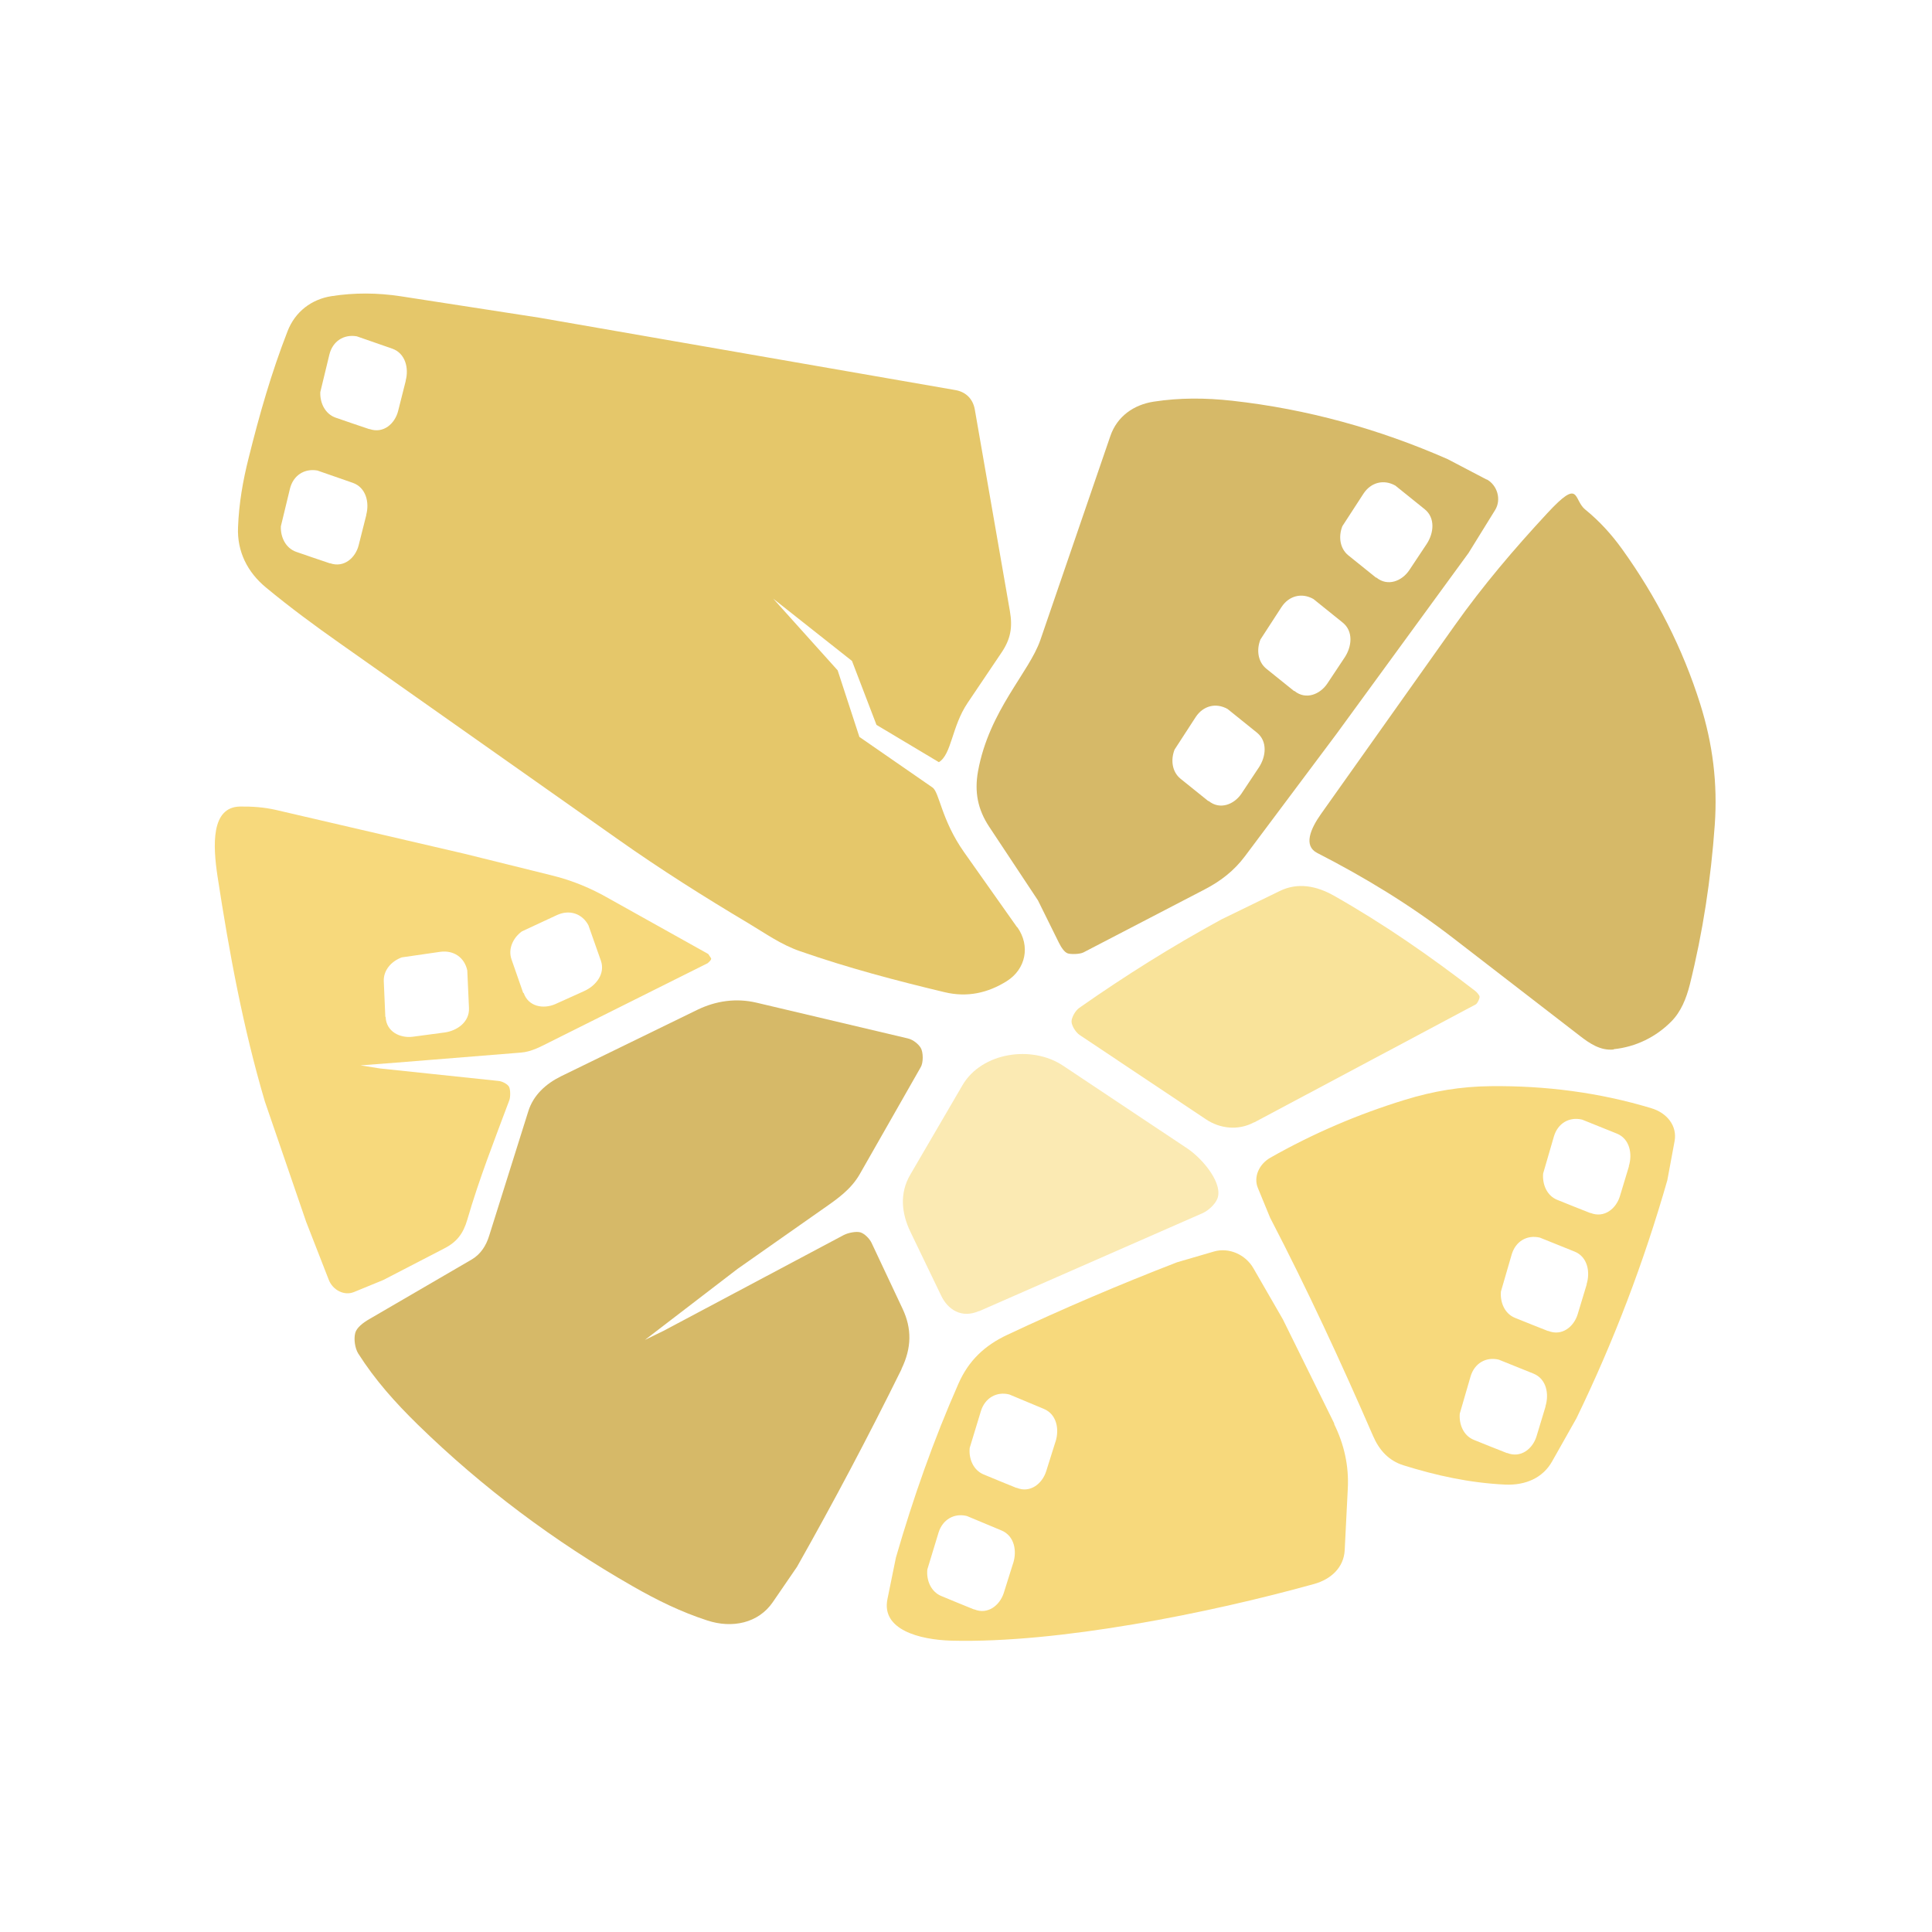
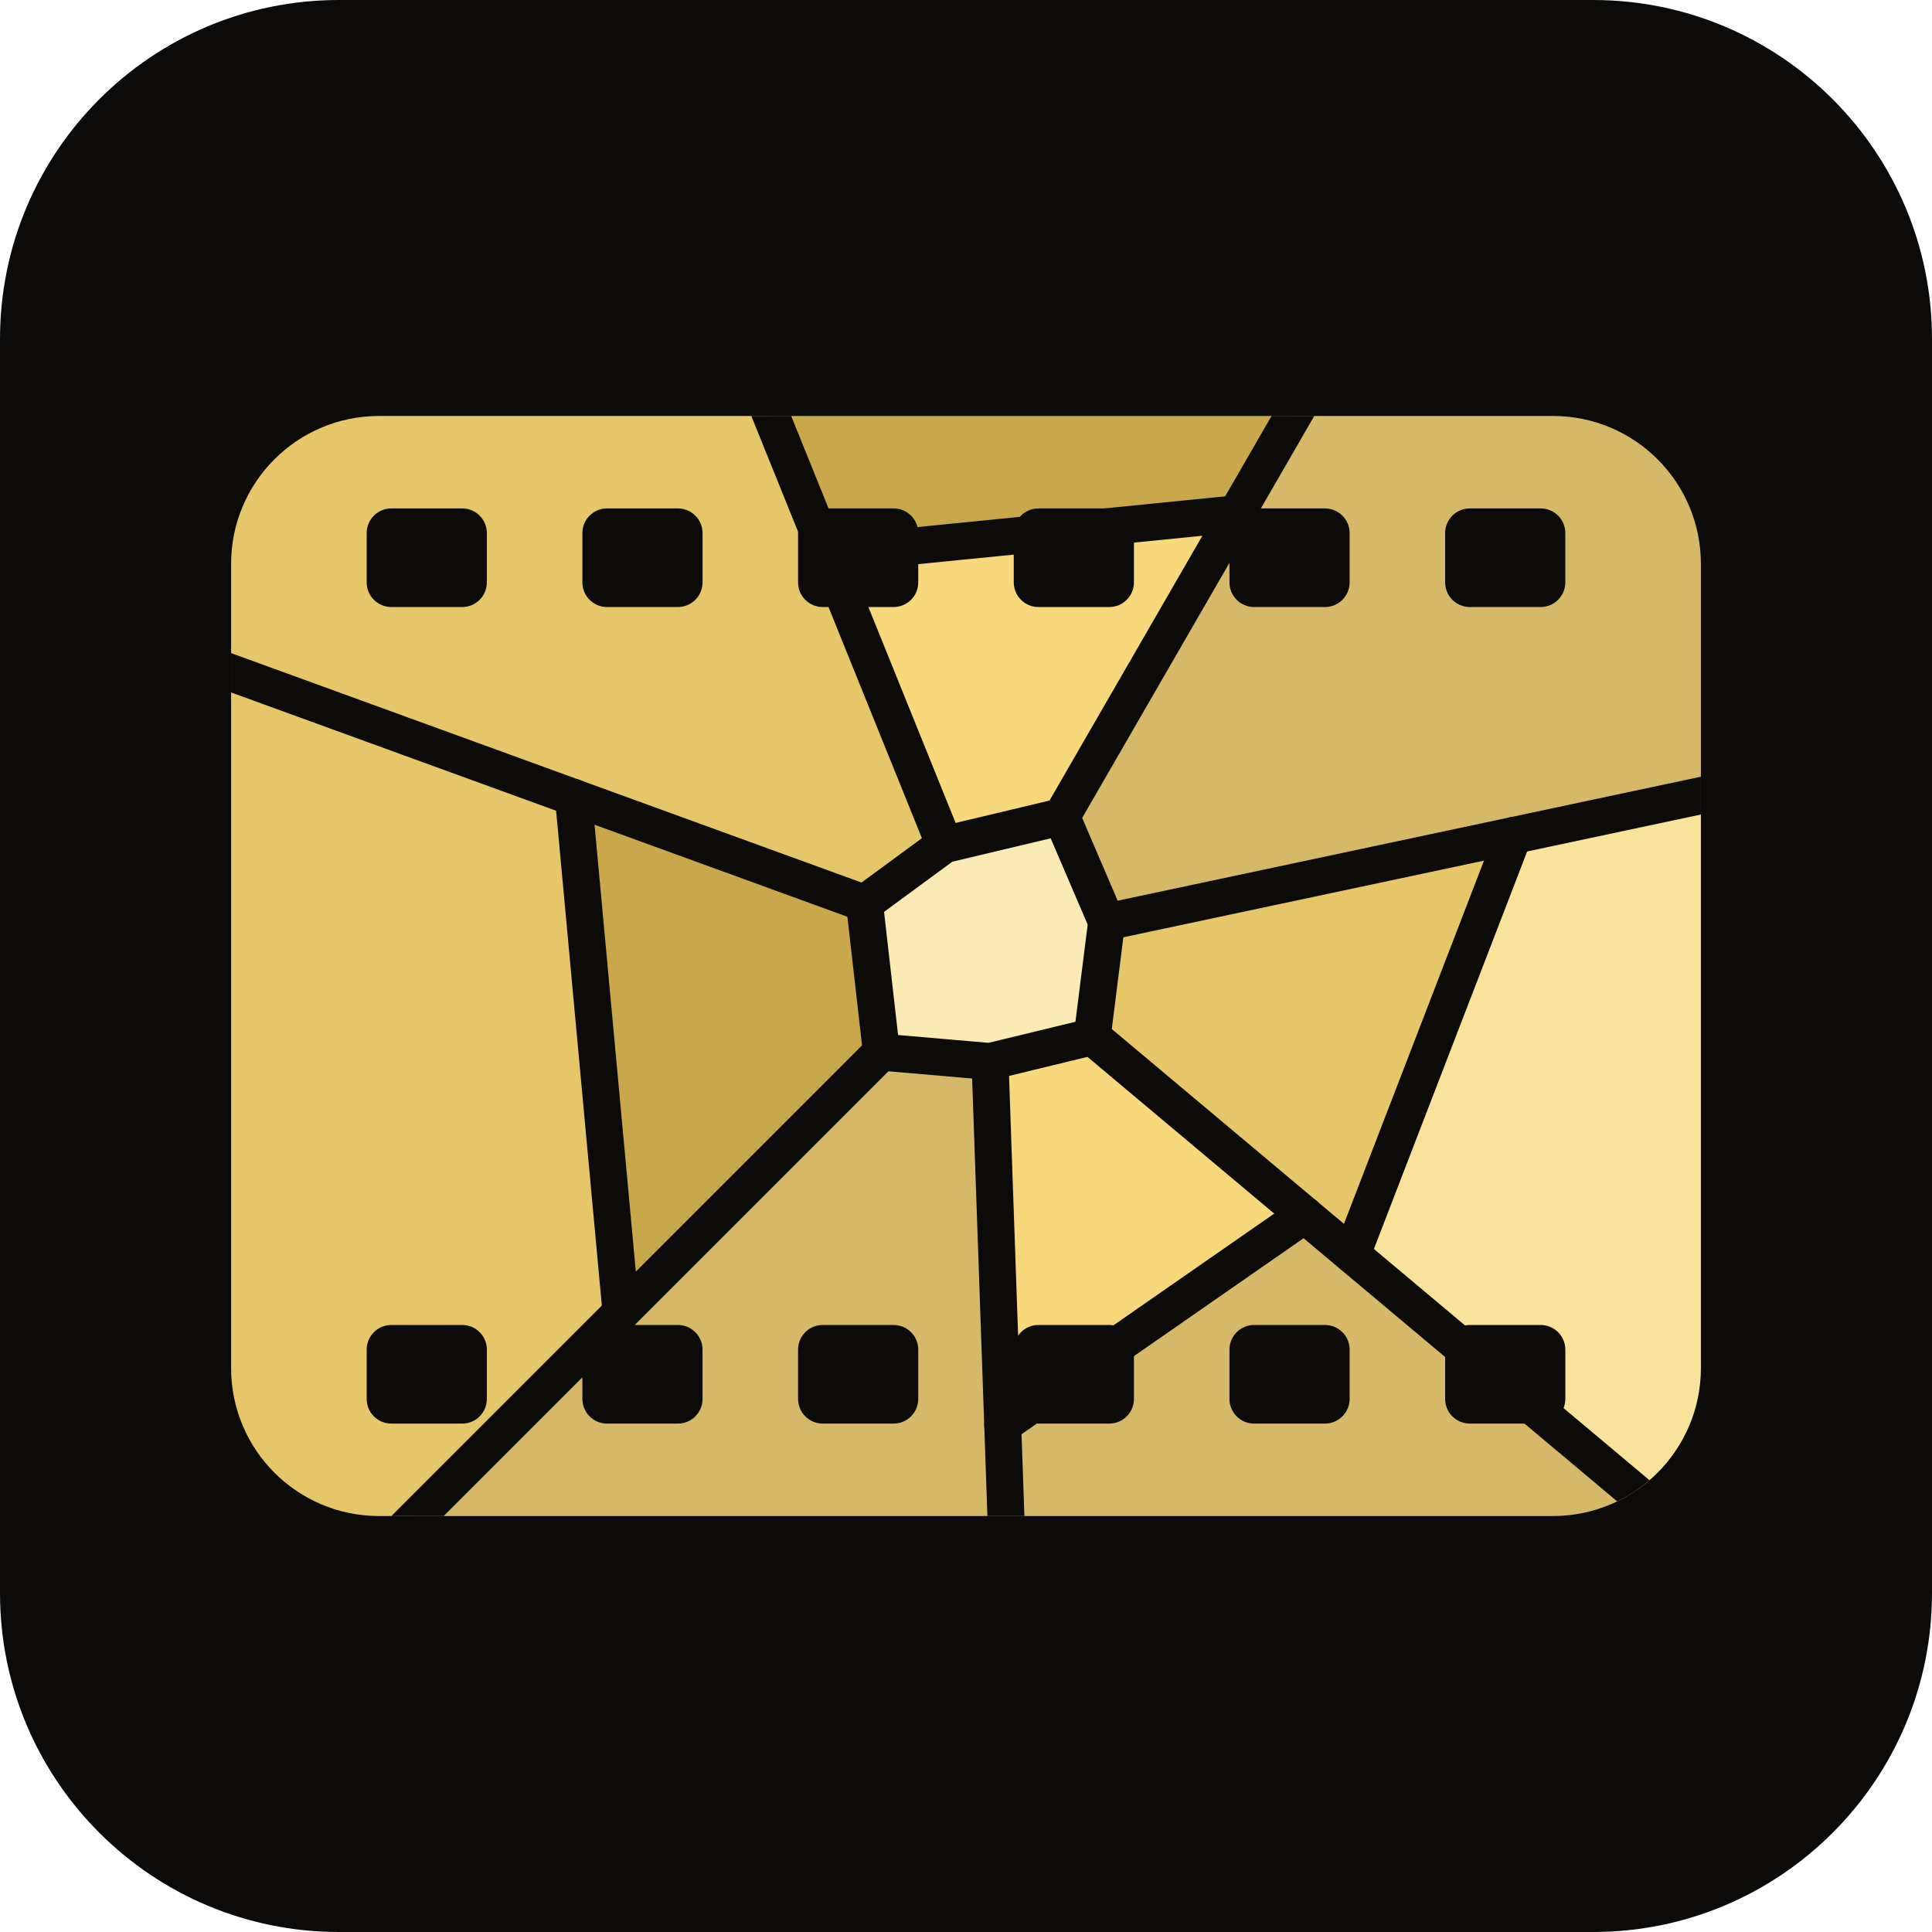
- <svg xmlns="http://www.w3.org/2000/svg" id="Layer_1" version="1.1" viewBox="0 0 1254 1254">
+ <svg xmlns="http://www.w3.org/2000/svg" viewBox="0 0 1254 1254">
  <defs>
-     <style>
-       .st0 {
-         fill: #e5c76a;
-       }
- 
-       .st1 {
-         fill: #fbeab3;
-       }
- 
-       .st2 {
-         fill: #f9e39a;
-       }
- 
-       .st3 {
-         fill: #f7d97c;
-       }
- 
-       .st4 {
-         fill: #d6b968;
-       }
-     </style>
+     <clipPath id="strip">
+       <rect x="150" y="270" width="954" height="714" rx="96" />
+     </clipPath>
  </defs>
-   <g>
-     <path class="st4" d="M585.2,888.6c-21.7,44-44,86.1-67.9,128.4l-15.7,22.9c-9.4,13.7-26.4,17.2-42.5,11.9-17-5.5-32.5-13.1-48.4-22.2-50.9-29.1-97.6-64-139.5-104.9-14.8-14.5-27.7-28.9-38.7-46.2-2.1-3.4-3-9.4-1.9-13.4.9-3.3,4.9-6.5,9.1-8.9l66.3-38.6c5.9-3.4,9.5-9,11.5-15.5l25.4-80.8c3.3-10.6,11.5-17.9,21.2-22.7l88.6-43.2c12-5.8,25.1-7.7,38.3-4.6l98.2,23.2c3.6.8,7,3.8,8.4,6.1,1.7,2.8,1.8,9.6,0,12.6l-39.5,69.3c-5.7,10-14.5,16.1-23.7,22.5l-55.7,39.1-60.1,46.1,12.1-5.9,117-62.2c2.9-1.5,8.2-2.5,10.8-1.7s5.8,3.9,7.2,6.8l20.1,42.7c6.1,12.9,6,25.4-.7,39.2Z" />
-     <path class="st4" d="M1047.4,681.2c-8.6.9-15.7-4-21.9-8.8l-82.4-63.6c-27.9-21.5-57-39.2-88.2-55.2-8.9-4.6-4.5-15.4,2.6-25.4l86.6-122.1c18.5-26.1,38.6-49.7,60.2-73s16.7-8.8,24.6-2.4c9.2,7.5,17,16,24.1,25.9,22.1,30.8,39.2,64.2,50.6,100.5,8.1,25.8,11.3,51.3,9.4,78.3-2.5,35.2-7.7,69.5-16.2,103.7-2.3,9-5.7,17.6-12.1,24-9.8,9.9-22.8,16.4-37.3,17.9Z" />
-     <path class="st2" d="M813.9,728.5c-10.5,5.6-22.3,3.9-31-1.9l-82.1-54.8c-2.7-1.8-5.2-6.1-5.3-8.6-.1-2.5,2.3-7.1,5-9,29.8-20.9,60.1-39.9,92.2-57.4l38-18.5c11.7-5.7,23.8-3.3,35,3,32.3,18.3,62.3,39.1,91.7,61.8,1.2.9,2.5,2.5,2.9,3.5s-1.3,4.7-2.4,5.3l-143.8,76.6Z" />
-     <path class="st1" d="M635.3,851c-11.2,4.9-20.1-1-24.4-10l-20-41.5c-5.8-12.1-7.1-25-.1-37l33.9-58.1c12.4-21.3,44.9-26.3,65.3-12.7l80.6,53.7c10.6,7.1,23.9,23.6,19.3,33.2-1.4,3-5.2,7-9.5,8.9l-145,63.6Z" />
+   <rect width="1254" height="1254" rx="220" fill="#0c0b0a" />
+   <g clip-path="url(#strip)">
+     <polygon fill="#e5c76a" points="561.1,586.3 -393.7,238.8 -151.3,-149.1 227.9,-404.9 613.0,548.2" />
+     <polygon fill="#f7d97c" points="613.0,548.2 537.0,360.0 802.5,333.5 689.0,530.1" />
+     <polygon fill="#c9a84c" points="537.0,360.0 227.9,-404.9 716.7,-482.3 1190.0,-337.6 802.5,333.5" />
+     <polygon fill="#d6b968" points="689.0,530.1 1190.0,-337.6 1529.9,-31.6 1716.0,386.3 718.3,598.4" />
+     <polygon fill="#e5c76a" points="718.3,598.4 982.4,542.2 877.5,814.3 708.9,672.9" />
+     <polygon fill="#f9e39a" points="982.4,542.2 1716.0,386.3 1707.3,881.1 1482.6,1322.1 877.5,814.3" />
+     <polygon fill="#f7d97c" points="708.9,672.9 846.8,788.6 650.8,924.8 642.6,689.0" />
+     <polygon fill="#d6b968" points="846.8,788.6 1482.6,1322.1 1122.2,1603.7 678.4,1714.3 650.8,924.8" />
+     <polygon fill="#d6b968" points="642.6,689.0 678.4,1714.3 236.8,1638.5 -137.8,1392.8 572.1,682.9" />
+     <polygon fill="#c9a84c" points="572.1,682.9 403.1,851.9 372.2,517.5 561.1,586.3" />
+     <polygon fill="#e5c76a" points="403.1,851.9 -137.8,1392.8 -433.9,853.1 -393.7,238.8 372.2,517.5" />
+     <polygon fill="#fbeab3" points="561.1,586.3 613.0,548.2 689.0,530.1 718.3,598.4 708.9,672.9 642.6,689.0 572.1,682.9" />
+     <g fill="none" stroke="#0c0b0a" stroke-width="24" stroke-linecap="round" stroke-linejoin="round">
+       <polyline points="561.1,586.3 -393.7,238.8" />
+       <polyline points="537.0,360.0 802.5,333.5" />
+       <polyline points="613.0,548.2 227.9,-404.9" />
+       <polyline points="689.0,530.1 1190.0,-337.6" />
+       <polyline points="982.4,542.2 877.5,814.3" />
+       <polyline points="718.3,598.4 1716.0,386.3" />
+       <polyline points="846.8,788.6 650.8,924.8" />
+       <polyline points="708.9,672.9 1482.6,1322.1" />
+       <polyline points="642.6,689.0 678.4,1714.3" />
+       <polyline points="403.1,851.9 372.2,517.5" />
+       <polyline points="572.1,682.9 -137.8,1392.8" />
+       <polyline points="561.1,586.3 613.0,548.2 689.0,530.1 718.3,598.4 708.9,672.9 642.6,689.0 572.1,682.9 561.1,586.3" />
+     </g>
  </g>
-   <g>
-     <path class="st0" d="M660.2,601.9l-34.4-48.7c-14.9-21.1-16-39-20.6-42.1l-47.4-32.8-14.1-43.2-41.8-46.5,51.1,40.4,15.9,41.5,40.5,24.2c8.3-5.1,8.3-23.1,18.6-38.4l22.1-32.8c5.9-8.8,7.2-16.3,5.4-26.8l-22.8-131c-1.2-6.7-5.7-11.3-12.5-12.5l-270.2-47-89.9-13.9c-15.2-2.3-29.9-2.4-44.8-.1-13.1,2-23.8,10.1-28.7,22.9-10.4,26.7-18.2,53.9-25.2,82.1-3.8,15-6.3,29.6-6.9,45-.7,15.7,6.1,29.2,18.1,39.1,15.7,13,31.3,24.5,48.2,36.4l180.2,127c27.9,19.7,55.8,37.3,85,54.7,11,6.6,21.1,13.8,33.3,18,31,10.8,62,19,93.8,26.6,14.6,3.5,28,.6,40.4-7.2,12.2-7.7,15.5-22.7,6.8-35ZM237.8,334.1l-5,19.8c-2.1,8.2-9.5,14.8-18.5,11.7h-.3c0,.1-21.7-7.4-21.7-7.4-6.9-2.4-10.3-9.6-10-16.6l5.9-24.4c2.1-8.5,9.2-13.3,17.8-11.8l23,8c8.5,3,10.9,12.6,8.7,20.8ZM263.4,247l-5,19.8c-2.1,8.2-9.5,14.8-18.5,11.7h-.3c0,.1-21.7-7.4-21.7-7.4-6.9-2.4-10.3-9.6-10-16.6l5.9-24.4c2.1-8.5,9.2-13.3,17.8-11.8l23,8c8.5,3,10.9,12.6,8.7,20.8Z" />
-     <path class="st3" d="M461.7,622.2l-2-3-64.1-35.8c-12-6.9-24-11.9-37.4-15.2l-56.5-14-122.6-28.5c-7.9-1.8-15.6-2.3-23.4-2.2-18.7.4-17.6,24.9-14.5,45.4,7.6,49.4,16.5,97.9,30.7,146l26.8,78.1,14.7,37.7c2.5,6.5,9.9,10.6,16.4,7.9l19-7.8,39.6-20.5c8.2-4.2,12.3-9.7,14.9-18.6,7.7-26.5,17.6-51.7,27.3-77.6.8-2.2.7-6.7-.1-8.5-.8-1.8-4.4-3.8-7-4l-76.9-8.1-12.6-2,23.4-1.8,80.7-6.5c6.8-.5,12.9-3.9,18.9-6.9l102.3-51.1c.8-.7,2.6-2.3,2.2-2.9ZM288.2,670.2l-20.2,2.7c-8.4,1.1-17.3-3.3-17.7-12.8l-.2-.2-1-23c-.3-7.3,5.1-13.1,11.7-15.5l24.9-3.6c8.7-1.2,15.8,3.6,17.6,12.1l1.1,24.4c.4,9-7.6,14.8-16.1,15.9ZM379.1,643.3l-18.6,8.4c-7.7,3.4-17.5,1.8-20.6-7.2h-.3c0-.1-7.6-21.8-7.6-21.8-2.4-6.9,1.1-14.1,6.8-18.2l22.8-10.6c7.9-3.6,16.1-1.1,20.3,6.6l8.1,23c3,8.5-3.1,16.3-10.9,19.8Z" />
-     <path class="st4" d="M965,311.3l-25.4-13.3c-44.7-19.6-91.2-32.5-139.9-37.9-17.5-1.9-33.9-2-50.9.6-12.9,2-23.7,9.5-28.1,22.3l-45.4,132.3c-7.2,21.1-33.3,45.8-40.5,85.3-2.4,13.4-.2,24.8,7.3,36.1l31.6,47.7,13.6,27.5c1.5,3,3.5,6.1,5.7,6.9,2,.7,7.8.6,10.2-.6l78.7-40.9c10.4-5.4,19.1-12.1,26.2-21.6l59.2-79.1,85.9-117.7,17.2-27.8c4.3-6.9,1.4-16.3-5.5-20ZM817.1,498.1l-11.3,17c-4.7,7-13.9,10.8-21.3,4.8h-.3s-17.9-14.4-17.9-14.4c-5.7-4.6-6.5-12.5-3.9-19l13.7-21.1c4.8-7.3,13.1-9.5,20.7-5.2l19,15.3c7,5.6,6,15.5,1.3,22.6ZM872.8,426.7l-11.3,17c-4.7,7-13.9,10.8-21.3,4.8h-.3s-17.9-14.4-17.9-14.4c-5.7-4.6-6.5-12.5-3.9-19l13.7-21.1c4.8-7.3,13.1-9.5,20.7-5.2l19,15.3c7,5.6,6,15.5,1.3,22.6ZM926,353.1l-11.3,17c-4.7,7-13.9,10.8-21.3,4.8h-.3s-17.9-14.4-17.9-14.4c-5.7-4.6-6.5-12.5-3.9-19l13.7-21.1c4.8-7.3,13.1-9.5,20.7-5.2l19,15.3c7,5.6,6,15.5,1.3,22.6Z" />
-     <path class="st3" d="M1071.8,719.3c-33.7-10.2-68.7-14.7-104.3-14.3-19.4.2-37.1,3.2-55.4,8.8-30.7,9.4-59.8,21.9-87.5,37.6-7.3,4.1-11.2,12.5-8.1,19.8l7.9,19.2c24.2,46.6,45.9,93.5,66.8,141.6,4,9.3,10.2,16.1,19.8,19.1,21.2,6.6,42.7,11.4,65.9,12.5,13.4.6,24.5-4.4,30.5-15l15.8-28c24.2-49.9,43.7-101.1,59-154.5l4.7-25.3c1.9-10.1-5-18.5-15.1-21.5ZM1003.2,912.8l-5.9,19.5c-2.5,8.1-10.2,14.3-19,10.8h-.3c0,.1-21.3-8.5-21.3-8.5-6.8-2.7-9.8-10.1-9.2-17.1l7-24.1c2.5-8.4,9.8-12.9,18.3-10.9l22.6,9.1c8.3,3.4,10.2,13.1,7.7,21.2ZM1029.9,833.6l-5.9,19.5c-2.5,8.1-10.2,14.3-19,10.8h-.3c0,.1-21.3-8.5-21.3-8.5-6.8-2.7-9.8-10.1-9.2-17.1l7-24.1c2.5-8.4,9.8-12.9,18.3-10.9l22.6,9.1c8.3,3.4,10.2,13.1,7.7,21.2ZM1057.3,757l-5.9,19.5c-2.5,8.1-10.2,14.3-19,10.8h-.3c0,.1-21.3-8.5-21.3-8.5-6.8-2.7-9.8-10.1-9.2-17.1l7-24.1c2.5-8.4,9.8-12.9,18.3-10.9l22.6,9.1c8.3,3.4,10.2,13.1,7.7,21.2Z" />
-     <path class="st3" d="M866.1,924.1l-33.4-67.7-19.2-33.3c-5.1-8.8-15.8-13.6-25.5-10.8l-24,7c-37.5,14.5-73.8,30-110.2,47.1-14.7,6.9-25.1,16.7-31.7,31.7-16.2,36.7-29.4,74.2-40.6,112.9l-5.5,27c-4,19.7,20.6,26.3,41.5,26.9,69.6,1.8,167.5-17.9,235.5-36.8,11-3.1,19.2-10.7,19.8-21.9l2-39.8c.8-14.9-2.3-28.8-8.9-42.2ZM657.6,1014.6l-6.1,19.4c-2.6,8-10.4,14.2-19.1,10.6h-.3c0,.1-21.2-8.7-21.2-8.7-6.7-2.8-9.7-10.2-9-17.2l7.3-24c2.6-8.3,10-12.8,18.4-10.7l22.5,9.4c8.3,3.5,10.1,13.2,7.5,21.3ZM685.1,935.7l-6.1,19.4c-2.6,8-10.4,14.2-19.1,10.6h-.3c0,.1-21.2-8.7-21.2-8.7-6.7-2.8-9.7-10.2-9-17.2l7.3-24c2.6-8.3,10-12.8,18.4-10.7l22.5,9.4c8.3,3.5,10.1,13.2,7.5,21.3Z" />
+   <g fill="#0c0b0a">
+     <rect x="238" y="330" width="78" height="64" rx="16" />
+     <rect x="238" y="860" width="78" height="64" rx="16" />
+     <rect x="378" y="330" width="78" height="64" rx="16" />
+     <rect x="378" y="860" width="78" height="64" rx="16" />
+     <rect x="518" y="330" width="78" height="64" rx="16" />
+     <rect x="518" y="860" width="78" height="64" rx="16" />
+     <rect x="658" y="330" width="78" height="64" rx="16" />
+     <rect x="658" y="860" width="78" height="64" rx="16" />
+     <rect x="798" y="330" width="78" height="64" rx="16" />
+     <rect x="798" y="860" width="78" height="64" rx="16" />
+     <rect x="938" y="330" width="78" height="64" rx="16" />
+     <rect x="938" y="860" width="78" height="64" rx="16" />
  </g>
</svg>
